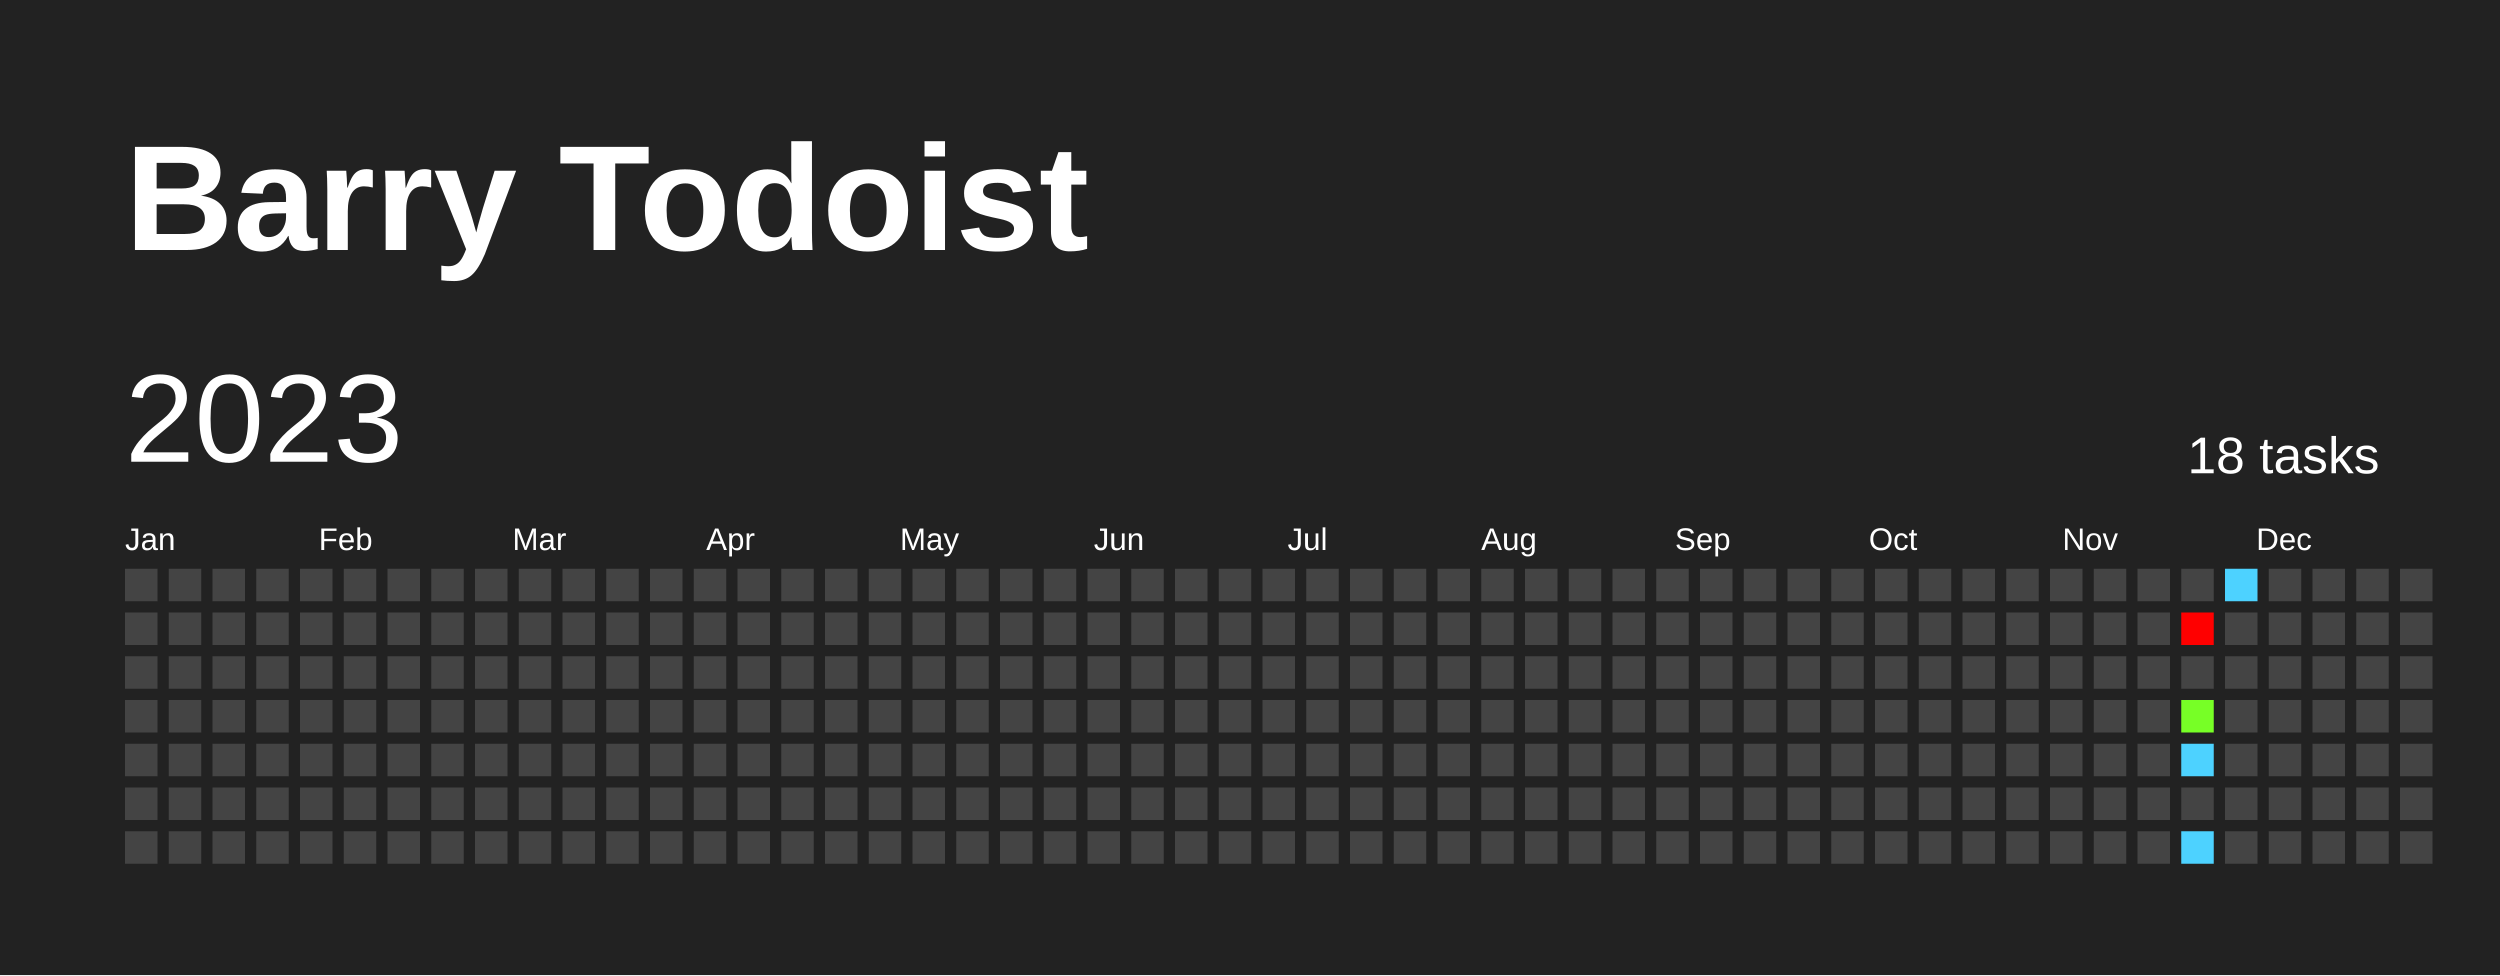
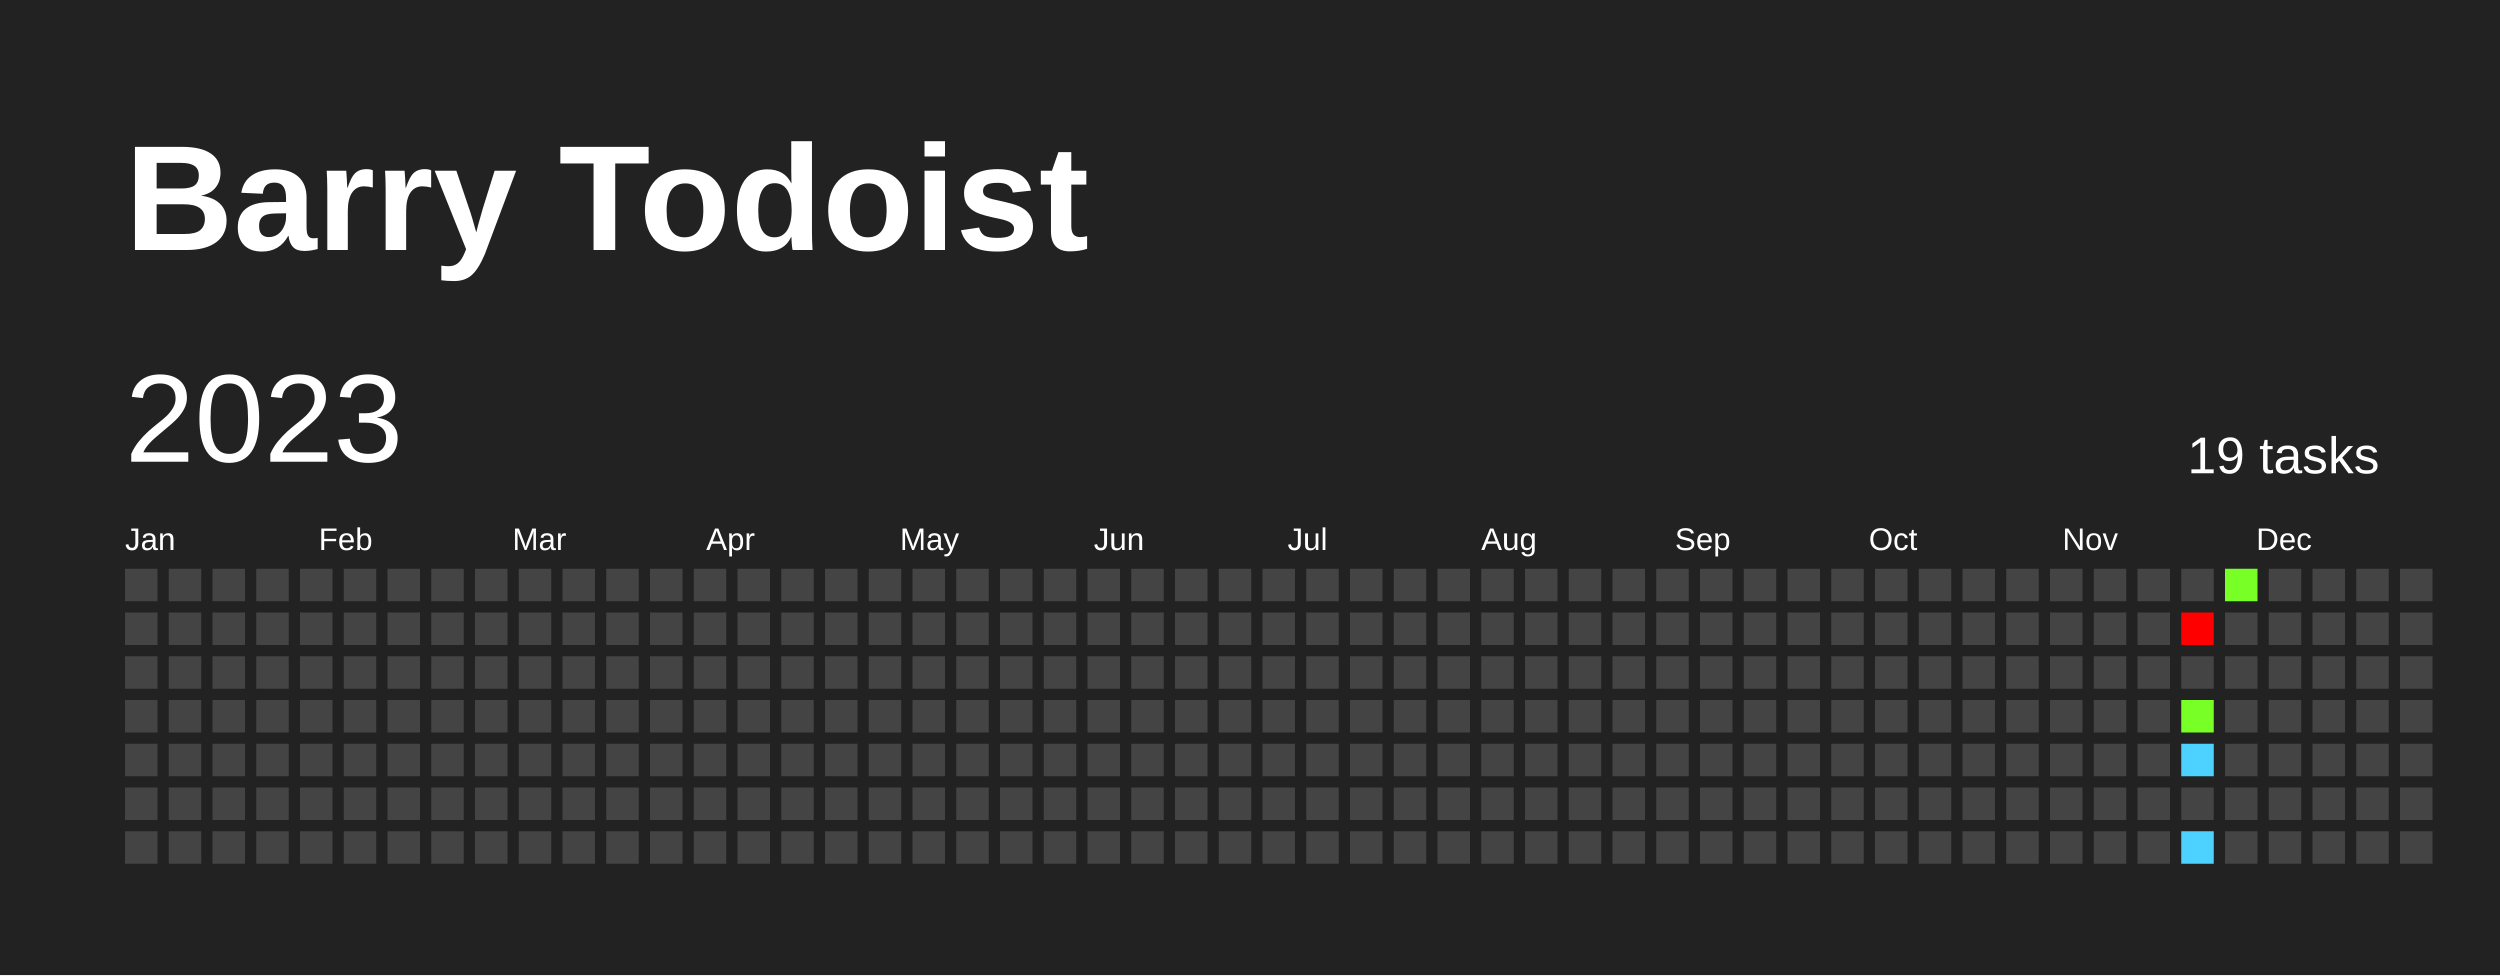
<svg xmlns="http://www.w3.org/2000/svg" baseProfile="full" height="78mm" version="1.1" viewBox="0,0,200,78" width="200mm">
  <defs />
  <rect fill="#222222" height="78" width="200" x="0" y="0" />
  <text fill="#FFFFFF" style="font-size:12px; font-family:Arial; font-weight:bold;" x="10" y="20">Barry Todoist</text>
  <text dominant-baseline="hanging" fill="#FFFFFF" style="font-size:10.0px; font-family:Arial;" x="10" y="30">2023</text>
-   <text dominant-baseline="hanging" fill="#FFFFFF" style="font-size:4.125px; font-family:Arial;" x="175" y="35">18 tasks</text>
+   <text dominant-baseline="hanging" fill="#FFFFFF" style="font-size:4.125px; font-family:Arial;" x="175" y="35">19 tasks</text>
  <text fill="#FFFFFF" style="font-size:2.5px; font-family:Arial" x="10.0" y="44">Jan</text>
  <text fill="#FFFFFF" style="font-size:2.5px; font-family:Arial" x="25.5" y="44">Feb</text>
  <text fill="#FFFFFF" style="font-size:2.5px; font-family:Arial" x="41.0" y="44">Mar</text>
  <text fill="#FFFFFF" style="font-size:2.5px; font-family:Arial" x="56.5" y="44">Apr</text>
  <text fill="#FFFFFF" style="font-size:2.5px; font-family:Arial" x="72.0" y="44">May</text>
  <text fill="#FFFFFF" style="font-size:2.5px; font-family:Arial" x="87.5" y="44">Jun</text>
  <text fill="#FFFFFF" style="font-size:2.5px; font-family:Arial" x="103.0" y="44">Jul</text>
  <text fill="#FFFFFF" style="font-size:2.5px; font-family:Arial" x="118.5" y="44">Aug</text>
  <text fill="#FFFFFF" style="font-size:2.5px; font-family:Arial" x="134.0" y="44">Sep</text>
  <text fill="#FFFFFF" style="font-size:2.5px; font-family:Arial" x="149.5" y="44">Oct</text>
  <text fill="#FFFFFF" style="font-size:2.5px; font-family:Arial" x="165.0" y="44">Nov</text>
  <text fill="#FFFFFF" style="font-size:2.5px; font-family:Arial" x="180.5" y="44">Dec</text>
  <rect fill="#444444" height="2.6" width="2.6" x="10.0" y="45.5" />
  <rect fill="#444444" height="2.6" width="2.6" x="10.0" y="49.0" />
  <rect fill="#444444" height="2.6" width="2.6" x="10.0" y="52.5" />
  <rect fill="#444444" height="2.6" width="2.6" x="10.0" y="56.0" />
  <rect fill="#444444" height="2.6" width="2.6" x="10.0" y="59.5" />
  <rect fill="#444444" height="2.6" width="2.6" x="10.0" y="63.0" />
  <rect fill="#444444" height="2.6" width="2.6" x="10.0" y="66.5" />
  <rect fill="#444444" height="2.6" width="2.6" x="13.5" y="45.5" />
  <rect fill="#444444" height="2.6" width="2.6" x="13.5" y="49.0" />
  <rect fill="#444444" height="2.6" width="2.6" x="13.5" y="52.5" />
  <rect fill="#444444" height="2.6" width="2.6" x="13.5" y="56.0" />
  <rect fill="#444444" height="2.6" width="2.6" x="13.5" y="59.5" />
  <rect fill="#444444" height="2.6" width="2.6" x="13.5" y="63.0" />
  <rect fill="#444444" height="2.6" width="2.6" x="13.5" y="66.5" />
  <rect fill="#444444" height="2.6" width="2.6" x="17.0" y="45.5" />
  <rect fill="#444444" height="2.6" width="2.6" x="17.0" y="49.0" />
  <rect fill="#444444" height="2.6" width="2.6" x="17.0" y="52.5" />
  <rect fill="#444444" height="2.6" width="2.6" x="17.0" y="56.0" />
  <rect fill="#444444" height="2.6" width="2.6" x="17.0" y="59.5" />
  <rect fill="#444444" height="2.6" width="2.6" x="17.0" y="63.0" />
  <rect fill="#444444" height="2.6" width="2.6" x="17.0" y="66.5" />
  <rect fill="#444444" height="2.6" width="2.6" x="20.5" y="45.5" />
  <rect fill="#444444" height="2.6" width="2.6" x="20.5" y="49.0" />
  <rect fill="#444444" height="2.6" width="2.6" x="20.5" y="52.5" />
  <rect fill="#444444" height="2.6" width="2.6" x="20.5" y="56.0" />
  <rect fill="#444444" height="2.6" width="2.6" x="20.5" y="59.5" />
  <rect fill="#444444" height="2.6" width="2.6" x="20.5" y="63.0" />
  <rect fill="#444444" height="2.6" width="2.6" x="20.5" y="66.5" />
  <rect fill="#444444" height="2.6" width="2.6" x="24.0" y="45.5" />
  <rect fill="#444444" height="2.6" width="2.6" x="24.0" y="49.0" />
  <rect fill="#444444" height="2.6" width="2.6" x="24.0" y="52.5" />
  <rect fill="#444444" height="2.6" width="2.6" x="24.0" y="56.0" />
  <rect fill="#444444" height="2.6" width="2.6" x="24.0" y="59.5" />
  <rect fill="#444444" height="2.6" width="2.6" x="24.0" y="63.0" />
  <rect fill="#444444" height="2.6" width="2.6" x="24.0" y="66.5" />
  <rect fill="#444444" height="2.6" width="2.6" x="27.5" y="45.5" />
  <rect fill="#444444" height="2.6" width="2.6" x="27.5" y="49.0" />
  <rect fill="#444444" height="2.6" width="2.6" x="27.5" y="52.5" />
  <rect fill="#444444" height="2.6" width="2.6" x="27.5" y="56.0" />
  <rect fill="#444444" height="2.6" width="2.6" x="27.5" y="59.5" />
  <rect fill="#444444" height="2.6" width="2.6" x="27.5" y="63.0" />
  <rect fill="#444444" height="2.6" width="2.6" x="27.5" y="66.5" />
  <rect fill="#444444" height="2.6" width="2.6" x="31.0" y="45.5" />
  <rect fill="#444444" height="2.6" width="2.6" x="31.0" y="49.0" />
  <rect fill="#444444" height="2.6" width="2.6" x="31.0" y="52.5" />
  <rect fill="#444444" height="2.6" width="2.6" x="31.0" y="56.0" />
  <rect fill="#444444" height="2.6" width="2.6" x="31.0" y="59.5" />
  <rect fill="#444444" height="2.6" width="2.6" x="31.0" y="63.0" />
  <rect fill="#444444" height="2.6" width="2.6" x="31.0" y="66.5" />
  <rect fill="#444444" height="2.6" width="2.6" x="34.5" y="45.5" />
  <rect fill="#444444" height="2.6" width="2.6" x="34.5" y="49.0" />
  <rect fill="#444444" height="2.6" width="2.6" x="34.5" y="52.5" />
  <rect fill="#444444" height="2.6" width="2.6" x="34.5" y="56.0" />
  <rect fill="#444444" height="2.6" width="2.6" x="34.5" y="59.5" />
  <rect fill="#444444" height="2.6" width="2.6" x="34.5" y="63.0" />
  <rect fill="#444444" height="2.6" width="2.6" x="34.5" y="66.5" />
  <rect fill="#444444" height="2.6" width="2.6" x="38.0" y="45.5" />
  <rect fill="#444444" height="2.6" width="2.6" x="38.0" y="49.0" />
  <rect fill="#444444" height="2.6" width="2.6" x="38.0" y="52.5" />
  <rect fill="#444444" height="2.6" width="2.6" x="38.0" y="56.0" />
  <rect fill="#444444" height="2.6" width="2.6" x="38.0" y="59.5" />
  <rect fill="#444444" height="2.6" width="2.6" x="38.0" y="63.0" />
  <rect fill="#444444" height="2.6" width="2.6" x="38.0" y="66.5" />
  <rect fill="#444444" height="2.6" width="2.6" x="41.5" y="45.5" />
  <rect fill="#444444" height="2.6" width="2.6" x="41.5" y="49.0" />
  <rect fill="#444444" height="2.6" width="2.6" x="41.5" y="52.5" />
  <rect fill="#444444" height="2.6" width="2.6" x="41.5" y="56.0" />
  <rect fill="#444444" height="2.6" width="2.6" x="41.5" y="59.5" />
  <rect fill="#444444" height="2.6" width="2.6" x="41.5" y="63.0" />
  <rect fill="#444444" height="2.6" width="2.6" x="41.5" y="66.5" />
  <rect fill="#444444" height="2.6" width="2.6" x="45.0" y="45.5" />
  <rect fill="#444444" height="2.6" width="2.6" x="45.0" y="49.0" />
  <rect fill="#444444" height="2.6" width="2.6" x="45.0" y="52.5" />
  <rect fill="#444444" height="2.6" width="2.6" x="45.0" y="56.0" />
  <rect fill="#444444" height="2.6" width="2.6" x="45.0" y="59.5" />
  <rect fill="#444444" height="2.6" width="2.6" x="45.0" y="63.0" />
  <rect fill="#444444" height="2.6" width="2.6" x="45.0" y="66.5" />
  <rect fill="#444444" height="2.6" width="2.6" x="48.5" y="45.5" />
  <rect fill="#444444" height="2.6" width="2.6" x="48.5" y="49.0" />
  <rect fill="#444444" height="2.6" width="2.6" x="48.5" y="52.5" />
  <rect fill="#444444" height="2.6" width="2.6" x="48.5" y="56.0" />
  <rect fill="#444444" height="2.6" width="2.6" x="48.5" y="59.5" />
  <rect fill="#444444" height="2.6" width="2.6" x="48.5" y="63.0" />
  <rect fill="#444444" height="2.6" width="2.6" x="48.5" y="66.5" />
  <rect fill="#444444" height="2.6" width="2.6" x="52.0" y="45.5" />
  <rect fill="#444444" height="2.6" width="2.6" x="52.0" y="49.0" />
  <rect fill="#444444" height="2.6" width="2.6" x="52.0" y="52.5" />
  <rect fill="#444444" height="2.6" width="2.6" x="52.0" y="56.0" />
  <rect fill="#444444" height="2.6" width="2.6" x="52.0" y="59.5" />
  <rect fill="#444444" height="2.6" width="2.6" x="52.0" y="63.0" />
  <rect fill="#444444" height="2.6" width="2.6" x="52.0" y="66.5" />
  <rect fill="#444444" height="2.6" width="2.6" x="55.5" y="45.5" />
  <rect fill="#444444" height="2.6" width="2.6" x="55.5" y="49.0" />
  <rect fill="#444444" height="2.6" width="2.6" x="55.5" y="52.5" />
  <rect fill="#444444" height="2.6" width="2.6" x="55.5" y="56.0" />
  <rect fill="#444444" height="2.6" width="2.6" x="55.5" y="59.5" />
  <rect fill="#444444" height="2.6" width="2.6" x="55.5" y="63.0" />
  <rect fill="#444444" height="2.6" width="2.6" x="55.5" y="66.5" />
  <rect fill="#444444" height="2.6" width="2.6" x="59.0" y="45.5" />
  <rect fill="#444444" height="2.6" width="2.6" x="59.0" y="49.0" />
  <rect fill="#444444" height="2.6" width="2.6" x="59.0" y="52.5" />
  <rect fill="#444444" height="2.6" width="2.6" x="59.0" y="56.0" />
  <rect fill="#444444" height="2.6" width="2.6" x="59.0" y="59.5" />
  <rect fill="#444444" height="2.6" width="2.6" x="59.0" y="63.0" />
  <rect fill="#444444" height="2.6" width="2.6" x="59.0" y="66.5" />
  <rect fill="#444444" height="2.6" width="2.6" x="62.5" y="45.5" />
  <rect fill="#444444" height="2.6" width="2.6" x="62.5" y="49.0" />
  <rect fill="#444444" height="2.6" width="2.6" x="62.5" y="52.5" />
  <rect fill="#444444" height="2.6" width="2.6" x="62.5" y="56.0" />
  <rect fill="#444444" height="2.6" width="2.6" x="62.5" y="59.5" />
  <rect fill="#444444" height="2.6" width="2.6" x="62.5" y="63.0" />
  <rect fill="#444444" height="2.6" width="2.6" x="62.5" y="66.5" />
  <rect fill="#444444" height="2.6" width="2.6" x="66.0" y="45.5" />
  <rect fill="#444444" height="2.6" width="2.6" x="66.0" y="49.0" />
  <rect fill="#444444" height="2.6" width="2.6" x="66.0" y="52.5" />
  <rect fill="#444444" height="2.6" width="2.6" x="66.0" y="56.0" />
  <rect fill="#444444" height="2.6" width="2.6" x="66.0" y="59.5" />
  <rect fill="#444444" height="2.6" width="2.6" x="66.0" y="63.0" />
  <rect fill="#444444" height="2.6" width="2.6" x="66.0" y="66.5" />
  <rect fill="#444444" height="2.6" width="2.6" x="69.5" y="45.5" />
  <rect fill="#444444" height="2.6" width="2.6" x="69.5" y="49.0" />
  <rect fill="#444444" height="2.6" width="2.6" x="69.5" y="52.5" />
  <rect fill="#444444" height="2.6" width="2.6" x="69.5" y="56.0" />
  <rect fill="#444444" height="2.6" width="2.6" x="69.5" y="59.5" />
  <rect fill="#444444" height="2.6" width="2.6" x="69.5" y="63.0" />
  <rect fill="#444444" height="2.6" width="2.6" x="69.5" y="66.5" />
  <rect fill="#444444" height="2.6" width="2.6" x="73.0" y="45.5" />
  <rect fill="#444444" height="2.6" width="2.6" x="73.0" y="49.0" />
  <rect fill="#444444" height="2.6" width="2.6" x="73.0" y="52.5" />
  <rect fill="#444444" height="2.6" width="2.6" x="73.0" y="56.0" />
  <rect fill="#444444" height="2.6" width="2.6" x="73.0" y="59.5" />
  <rect fill="#444444" height="2.6" width="2.6" x="73.0" y="63.0" />
  <rect fill="#444444" height="2.6" width="2.6" x="73.0" y="66.5" />
  <rect fill="#444444" height="2.6" width="2.6" x="76.5" y="45.5" />
  <rect fill="#444444" height="2.6" width="2.6" x="76.5" y="49.0" />
  <rect fill="#444444" height="2.6" width="2.6" x="76.5" y="52.5" />
  <rect fill="#444444" height="2.6" width="2.6" x="76.5" y="56.0" />
  <rect fill="#444444" height="2.6" width="2.6" x="76.5" y="59.5" />
  <rect fill="#444444" height="2.6" width="2.6" x="76.5" y="63.0" />
  <rect fill="#444444" height="2.6" width="2.6" x="76.5" y="66.5" />
  <rect fill="#444444" height="2.6" width="2.6" x="80.0" y="45.5" />
  <rect fill="#444444" height="2.6" width="2.6" x="80.0" y="49.0" />
  <rect fill="#444444" height="2.6" width="2.6" x="80.0" y="52.5" />
  <rect fill="#444444" height="2.6" width="2.6" x="80.0" y="56.0" />
  <rect fill="#444444" height="2.6" width="2.6" x="80.0" y="59.5" />
  <rect fill="#444444" height="2.6" width="2.6" x="80.0" y="63.0" />
  <rect fill="#444444" height="2.6" width="2.6" x="80.0" y="66.5" />
  <rect fill="#444444" height="2.6" width="2.6" x="83.5" y="45.5" />
  <rect fill="#444444" height="2.6" width="2.6" x="83.5" y="49.0" />
  <rect fill="#444444" height="2.6" width="2.6" x="83.5" y="52.5" />
  <rect fill="#444444" height="2.6" width="2.6" x="83.5" y="56.0" />
  <rect fill="#444444" height="2.6" width="2.6" x="83.5" y="59.5" />
  <rect fill="#444444" height="2.6" width="2.6" x="83.5" y="63.0" />
  <rect fill="#444444" height="2.6" width="2.6" x="83.5" y="66.5" />
  <rect fill="#444444" height="2.6" width="2.6" x="87.0" y="45.5" />
  <rect fill="#444444" height="2.6" width="2.6" x="87.0" y="49.0" />
  <rect fill="#444444" height="2.6" width="2.6" x="87.0" y="52.5" />
  <rect fill="#444444" height="2.6" width="2.6" x="87.0" y="56.0" />
  <rect fill="#444444" height="2.6" width="2.6" x="87.0" y="59.5" />
  <rect fill="#444444" height="2.6" width="2.6" x="87.0" y="63.0" />
  <rect fill="#444444" height="2.6" width="2.6" x="87.0" y="66.5" />
  <rect fill="#444444" height="2.6" width="2.6" x="90.5" y="45.5" />
  <rect fill="#444444" height="2.6" width="2.6" x="90.5" y="49.0" />
  <rect fill="#444444" height="2.6" width="2.6" x="90.5" y="52.5" />
  <rect fill="#444444" height="2.6" width="2.6" x="90.5" y="56.0" />
  <rect fill="#444444" height="2.6" width="2.6" x="90.5" y="59.5" />
  <rect fill="#444444" height="2.6" width="2.6" x="90.5" y="63.0" />
  <rect fill="#444444" height="2.6" width="2.6" x="90.5" y="66.5" />
  <rect fill="#444444" height="2.6" width="2.6" x="94.0" y="45.5" />
  <rect fill="#444444" height="2.6" width="2.6" x="94.0" y="49.0" />
  <rect fill="#444444" height="2.6" width="2.6" x="94.0" y="52.5" />
  <rect fill="#444444" height="2.6" width="2.6" x="94.0" y="56.0" />
  <rect fill="#444444" height="2.6" width="2.6" x="94.0" y="59.5" />
  <rect fill="#444444" height="2.6" width="2.6" x="94.0" y="63.0" />
  <rect fill="#444444" height="2.6" width="2.6" x="94.0" y="66.5" />
  <rect fill="#444444" height="2.6" width="2.6" x="97.5" y="45.5" />
  <rect fill="#444444" height="2.6" width="2.6" x="97.5" y="49.0" />
  <rect fill="#444444" height="2.6" width="2.6" x="97.5" y="52.5" />
  <rect fill="#444444" height="2.6" width="2.6" x="97.5" y="56.0" />
  <rect fill="#444444" height="2.6" width="2.6" x="97.5" y="59.5" />
  <rect fill="#444444" height="2.6" width="2.6" x="97.5" y="63.0" />
  <rect fill="#444444" height="2.6" width="2.6" x="97.5" y="66.5" />
  <rect fill="#444444" height="2.6" width="2.6" x="101.0" y="45.5" />
  <rect fill="#444444" height="2.6" width="2.6" x="101.0" y="49.0" />
  <rect fill="#444444" height="2.6" width="2.6" x="101.0" y="52.5" />
  <rect fill="#444444" height="2.6" width="2.6" x="101.0" y="56.0" />
  <rect fill="#444444" height="2.6" width="2.6" x="101.0" y="59.5" />
  <rect fill="#444444" height="2.6" width="2.6" x="101.0" y="63.0" />
  <rect fill="#444444" height="2.6" width="2.6" x="101.0" y="66.5" />
  <rect fill="#444444" height="2.6" width="2.6" x="104.5" y="45.5" />
  <rect fill="#444444" height="2.6" width="2.6" x="104.5" y="49.0" />
  <rect fill="#444444" height="2.6" width="2.6" x="104.5" y="52.5" />
  <rect fill="#444444" height="2.6" width="2.6" x="104.5" y="56.0" />
  <rect fill="#444444" height="2.6" width="2.6" x="104.5" y="59.5" />
  <rect fill="#444444" height="2.6" width="2.6" x="104.5" y="63.0" />
  <rect fill="#444444" height="2.6" width="2.6" x="104.5" y="66.5" />
  <rect fill="#444444" height="2.6" width="2.6" x="108.0" y="45.5" />
  <rect fill="#444444" height="2.6" width="2.6" x="108.0" y="49.0" />
  <rect fill="#444444" height="2.6" width="2.6" x="108.0" y="52.5" />
  <rect fill="#444444" height="2.6" width="2.6" x="108.0" y="56.0" />
  <rect fill="#444444" height="2.6" width="2.6" x="108.0" y="59.5" />
  <rect fill="#444444" height="2.6" width="2.6" x="108.0" y="63.0" />
  <rect fill="#444444" height="2.6" width="2.6" x="108.0" y="66.5" />
  <rect fill="#444444" height="2.6" width="2.6" x="111.5" y="45.5" />
  <rect fill="#444444" height="2.6" width="2.6" x="111.5" y="49.0" />
  <rect fill="#444444" height="2.6" width="2.6" x="111.5" y="52.5" />
  <rect fill="#444444" height="2.6" width="2.6" x="111.5" y="56.0" />
  <rect fill="#444444" height="2.6" width="2.6" x="111.5" y="59.5" />
  <rect fill="#444444" height="2.6" width="2.6" x="111.5" y="63.0" />
  <rect fill="#444444" height="2.6" width="2.6" x="111.5" y="66.5" />
  <rect fill="#444444" height="2.6" width="2.6" x="115.0" y="45.5" />
  <rect fill="#444444" height="2.6" width="2.6" x="115.0" y="49.0" />
  <rect fill="#444444" height="2.6" width="2.6" x="115.0" y="52.5" />
  <rect fill="#444444" height="2.6" width="2.6" x="115.0" y="56.0" />
  <rect fill="#444444" height="2.6" width="2.6" x="115.0" y="59.5" />
  <rect fill="#444444" height="2.6" width="2.6" x="115.0" y="63.0" />
  <rect fill="#444444" height="2.6" width="2.6" x="115.0" y="66.5" />
  <rect fill="#444444" height="2.6" width="2.6" x="118.5" y="45.5" />
  <rect fill="#444444" height="2.6" width="2.6" x="118.5" y="49.0" />
  <rect fill="#444444" height="2.6" width="2.6" x="118.5" y="52.5" />
  <rect fill="#444444" height="2.6" width="2.6" x="118.5" y="56.0" />
  <rect fill="#444444" height="2.6" width="2.6" x="118.5" y="59.5" />
  <rect fill="#444444" height="2.6" width="2.6" x="118.5" y="63.0" />
  <rect fill="#444444" height="2.6" width="2.6" x="118.5" y="66.5" />
  <rect fill="#444444" height="2.6" width="2.6" x="122.0" y="45.5" />
  <rect fill="#444444" height="2.6" width="2.6" x="122.0" y="49.0" />
  <rect fill="#444444" height="2.6" width="2.6" x="122.0" y="52.5" />
  <rect fill="#444444" height="2.6" width="2.6" x="122.0" y="56.0" />
  <rect fill="#444444" height="2.6" width="2.6" x="122.0" y="59.5" />
  <rect fill="#444444" height="2.6" width="2.6" x="122.0" y="63.0" />
  <rect fill="#444444" height="2.6" width="2.6" x="122.0" y="66.5" />
  <rect fill="#444444" height="2.6" width="2.6" x="125.5" y="45.5" />
  <rect fill="#444444" height="2.6" width="2.6" x="125.5" y="49.0" />
  <rect fill="#444444" height="2.6" width="2.6" x="125.5" y="52.5" />
  <rect fill="#444444" height="2.6" width="2.6" x="125.5" y="56.0" />
  <rect fill="#444444" height="2.6" width="2.6" x="125.5" y="59.5" />
  <rect fill="#444444" height="2.6" width="2.6" x="125.5" y="63.0" />
  <rect fill="#444444" height="2.6" width="2.6" x="125.5" y="66.5" />
  <rect fill="#444444" height="2.6" width="2.6" x="129.0" y="45.5" />
  <rect fill="#444444" height="2.6" width="2.6" x="129.0" y="49.0" />
  <rect fill="#444444" height="2.6" width="2.6" x="129.0" y="52.5" />
  <rect fill="#444444" height="2.6" width="2.6" x="129.0" y="56.0" />
  <rect fill="#444444" height="2.6" width="2.6" x="129.0" y="59.5" />
  <rect fill="#444444" height="2.6" width="2.6" x="129.0" y="63.0" />
  <rect fill="#444444" height="2.6" width="2.6" x="129.0" y="66.5" />
  <rect fill="#444444" height="2.6" width="2.6" x="132.5" y="45.5" />
  <rect fill="#444444" height="2.6" width="2.6" x="132.5" y="49.0" />
  <rect fill="#444444" height="2.6" width="2.6" x="132.5" y="52.5" />
  <rect fill="#444444" height="2.6" width="2.6" x="132.5" y="56.0" />
  <rect fill="#444444" height="2.6" width="2.6" x="132.5" y="59.5" />
  <rect fill="#444444" height="2.6" width="2.6" x="132.5" y="63.0" />
  <rect fill="#444444" height="2.6" width="2.6" x="132.5" y="66.5" />
  <rect fill="#444444" height="2.6" width="2.6" x="136.0" y="45.5" />
  <rect fill="#444444" height="2.6" width="2.6" x="136.0" y="49.0" />
  <rect fill="#444444" height="2.6" width="2.6" x="136.0" y="52.5" />
  <rect fill="#444444" height="2.6" width="2.6" x="136.0" y="56.0" />
  <rect fill="#444444" height="2.6" width="2.6" x="136.0" y="59.5" />
  <rect fill="#444444" height="2.6" width="2.6" x="136.0" y="63.0" />
  <rect fill="#444444" height="2.6" width="2.6" x="136.0" y="66.5" />
  <rect fill="#444444" height="2.6" width="2.6" x="139.5" y="45.5" />
  <rect fill="#444444" height="2.6" width="2.6" x="139.5" y="49.0" />
  <rect fill="#444444" height="2.6" width="2.6" x="139.5" y="52.5" />
  <rect fill="#444444" height="2.6" width="2.6" x="139.5" y="56.0" />
  <rect fill="#444444" height="2.6" width="2.6" x="139.5" y="59.5" />
  <rect fill="#444444" height="2.6" width="2.6" x="139.5" y="63.0" />
  <rect fill="#444444" height="2.6" width="2.6" x="139.5" y="66.5" />
  <rect fill="#444444" height="2.6" width="2.6" x="143.0" y="45.5" />
  <rect fill="#444444" height="2.6" width="2.6" x="143.0" y="49.0" />
  <rect fill="#444444" height="2.6" width="2.6" x="143.0" y="52.5" />
  <rect fill="#444444" height="2.6" width="2.6" x="143.0" y="56.0" />
  <rect fill="#444444" height="2.6" width="2.6" x="143.0" y="59.5" />
  <rect fill="#444444" height="2.6" width="2.6" x="143.0" y="63.0" />
  <rect fill="#444444" height="2.6" width="2.6" x="143.0" y="66.5" />
  <rect fill="#444444" height="2.6" width="2.6" x="146.5" y="45.5" />
  <rect fill="#444444" height="2.6" width="2.6" x="146.5" y="49.0" />
  <rect fill="#444444" height="2.6" width="2.6" x="146.5" y="52.5" />
  <rect fill="#444444" height="2.6" width="2.6" x="146.5" y="56.0" />
  <rect fill="#444444" height="2.6" width="2.6" x="146.5" y="59.5" />
  <rect fill="#444444" height="2.6" width="2.6" x="146.5" y="63.0" />
  <rect fill="#444444" height="2.6" width="2.6" x="146.5" y="66.5" />
  <rect fill="#444444" height="2.6" width="2.6" x="150.0" y="45.5" />
  <rect fill="#444444" height="2.6" width="2.6" x="150.0" y="49.0" />
  <rect fill="#444444" height="2.6" width="2.6" x="150.0" y="52.5" />
  <rect fill="#444444" height="2.6" width="2.6" x="150.0" y="56.0" />
  <rect fill="#444444" height="2.6" width="2.6" x="150.0" y="59.5" />
  <rect fill="#444444" height="2.6" width="2.6" x="150.0" y="63.0" />
  <rect fill="#444444" height="2.6" width="2.6" x="150.0" y="66.5" />
  <rect fill="#444444" height="2.6" width="2.6" x="153.5" y="45.5" />
  <rect fill="#444444" height="2.6" width="2.6" x="153.5" y="49.0" />
  <rect fill="#444444" height="2.6" width="2.6" x="153.5" y="52.5" />
  <rect fill="#444444" height="2.6" width="2.6" x="153.5" y="56.0" />
  <rect fill="#444444" height="2.6" width="2.6" x="153.5" y="59.5" />
  <rect fill="#444444" height="2.6" width="2.6" x="153.5" y="63.0" />
  <rect fill="#444444" height="2.6" width="2.6" x="153.5" y="66.5" />
  <rect fill="#444444" height="2.6" width="2.6" x="157.0" y="45.5" />
  <rect fill="#444444" height="2.6" width="2.6" x="157.0" y="49.0" />
  <rect fill="#444444" height="2.6" width="2.6" x="157.0" y="52.5" />
  <rect fill="#444444" height="2.6" width="2.6" x="157.0" y="56.0" />
  <rect fill="#444444" height="2.6" width="2.6" x="157.0" y="59.5" />
  <rect fill="#444444" height="2.6" width="2.6" x="157.0" y="63.0" />
  <rect fill="#444444" height="2.6" width="2.6" x="157.0" y="66.5" />
  <rect fill="#444444" height="2.6" width="2.6" x="160.5" y="45.5" />
  <rect fill="#444444" height="2.6" width="2.6" x="160.5" y="49.0" />
  <rect fill="#444444" height="2.6" width="2.6" x="160.5" y="52.5" />
  <rect fill="#444444" height="2.6" width="2.6" x="160.5" y="56.0" />
  <rect fill="#444444" height="2.6" width="2.6" x="160.5" y="59.5" />
  <rect fill="#444444" height="2.6" width="2.6" x="160.5" y="63.0" />
  <rect fill="#444444" height="2.6" width="2.6" x="160.5" y="66.5" />
  <rect fill="#444444" height="2.6" width="2.6" x="164.0" y="45.5" />
  <rect fill="#444444" height="2.6" width="2.6" x="164.0" y="49.0" />
  <rect fill="#444444" height="2.6" width="2.6" x="164.0" y="52.5" />
  <rect fill="#444444" height="2.6" width="2.6" x="164.0" y="56.0" />
  <rect fill="#444444" height="2.6" width="2.6" x="164.0" y="59.5" />
  <rect fill="#444444" height="2.6" width="2.6" x="164.0" y="63.0" />
  <rect fill="#444444" height="2.6" width="2.6" x="164.0" y="66.5" />
  <rect fill="#444444" height="2.6" width="2.6" x="167.5" y="45.5" />
  <rect fill="#444444" height="2.6" width="2.6" x="167.5" y="49.0" />
  <rect fill="#444444" height="2.6" width="2.6" x="167.5" y="52.5" />
  <rect fill="#444444" height="2.6" width="2.6" x="167.5" y="56.0" />
  <rect fill="#444444" height="2.6" width="2.6" x="167.5" y="59.5" />
  <rect fill="#444444" height="2.6" width="2.6" x="167.5" y="63.0" />
  <rect fill="#444444" height="2.6" width="2.6" x="167.5" y="66.5" />
  <rect fill="#444444" height="2.6" width="2.6" x="171.0" y="45.5" />
  <rect fill="#444444" height="2.6" width="2.6" x="171.0" y="49.0" />
  <rect fill="#444444" height="2.6" width="2.6" x="171.0" y="52.5" />
  <rect fill="#444444" height="2.6" width="2.6" x="171.0" y="56.0" />
  <rect fill="#444444" height="2.6" width="2.6" x="171.0" y="59.5" />
  <rect fill="#444444" height="2.6" width="2.6" x="171.0" y="63.0" />
  <rect fill="#444444" height="2.6" width="2.6" x="171.0" y="66.5" />
  <rect fill="#444444" height="2.6" width="2.6" x="174.5" y="45.5" />
  <rect fill="red" height="2.6" width="2.6" x="174.5" y="49.0" />
  <rect fill="#444444" height="2.6" width="2.6" x="174.5" y="52.5" />
  <rect fill="#77ff26" height="2.6" width="2.6" x="174.5" y="56.0" />
  <rect fill="#4dd2ff" height="2.6" width="2.6" x="174.5" y="59.5" />
  <rect fill="#444444" height="2.6" width="2.6" x="174.5" y="63.0" />
  <rect fill="#4dd2ff" height="2.6" width="2.6" x="174.5" y="66.5" />
-   <rect fill="#4dd2ff" height="2.6" width="2.6" x="178.0" y="45.5" />
+   <rect fill="#77ff26" height="2.6" width="2.6" x="178.0" y="45.5" />
  <rect fill="#444444" height="2.6" width="2.6" x="178.0" y="49.0" />
  <rect fill="#444444" height="2.6" width="2.6" x="178.0" y="52.5" />
  <rect fill="#444444" height="2.6" width="2.6" x="178.0" y="56.0" />
  <rect fill="#444444" height="2.6" width="2.6" x="178.0" y="59.5" />
  <rect fill="#444444" height="2.6" width="2.6" x="178.0" y="63.0" />
  <rect fill="#444444" height="2.6" width="2.6" x="178.0" y="66.5" />
  <rect fill="#444444" height="2.6" width="2.6" x="181.5" y="45.5" />
  <rect fill="#444444" height="2.6" width="2.6" x="181.5" y="49.0" />
  <rect fill="#444444" height="2.6" width="2.6" x="181.5" y="52.5" />
  <rect fill="#444444" height="2.6" width="2.6" x="181.5" y="56.0" />
  <rect fill="#444444" height="2.6" width="2.6" x="181.5" y="59.5" />
  <rect fill="#444444" height="2.6" width="2.6" x="181.5" y="63.0" />
  <rect fill="#444444" height="2.6" width="2.6" x="181.5" y="66.5" />
  <rect fill="#444444" height="2.6" width="2.6" x="185.0" y="45.5" />
  <rect fill="#444444" height="2.6" width="2.6" x="185.0" y="49.0" />
  <rect fill="#444444" height="2.6" width="2.6" x="185.0" y="52.5" />
  <rect fill="#444444" height="2.6" width="2.6" x="185.0" y="56.0" />
  <rect fill="#444444" height="2.6" width="2.6" x="185.0" y="59.5" />
  <rect fill="#444444" height="2.6" width="2.6" x="185.0" y="63.0" />
  <rect fill="#444444" height="2.6" width="2.6" x="185.0" y="66.5" />
  <rect fill="#444444" height="2.6" width="2.6" x="188.5" y="45.5" />
  <rect fill="#444444" height="2.6" width="2.6" x="188.5" y="49.0" />
  <rect fill="#444444" height="2.6" width="2.6" x="188.5" y="52.5" />
  <rect fill="#444444" height="2.6" width="2.6" x="188.5" y="56.0" />
  <rect fill="#444444" height="2.6" width="2.6" x="188.5" y="59.5" />
  <rect fill="#444444" height="2.6" width="2.6" x="188.5" y="63.0" />
  <rect fill="#444444" height="2.6" width="2.6" x="188.5" y="66.5" />
  <rect fill="#444444" height="2.6" width="2.6" x="192.0" y="45.5" />
  <rect fill="#444444" height="2.6" width="2.6" x="192.0" y="49.0" />
  <rect fill="#444444" height="2.6" width="2.6" x="192.0" y="52.5" />
  <rect fill="#444444" height="2.6" width="2.6" x="192.0" y="56.0" />
  <rect fill="#444444" height="2.6" width="2.6" x="192.0" y="59.5" />
  <rect fill="#444444" height="2.6" width="2.6" x="192.0" y="63.0" />
  <rect fill="#444444" height="2.6" width="2.6" x="192.0" y="66.5" />
</svg>
